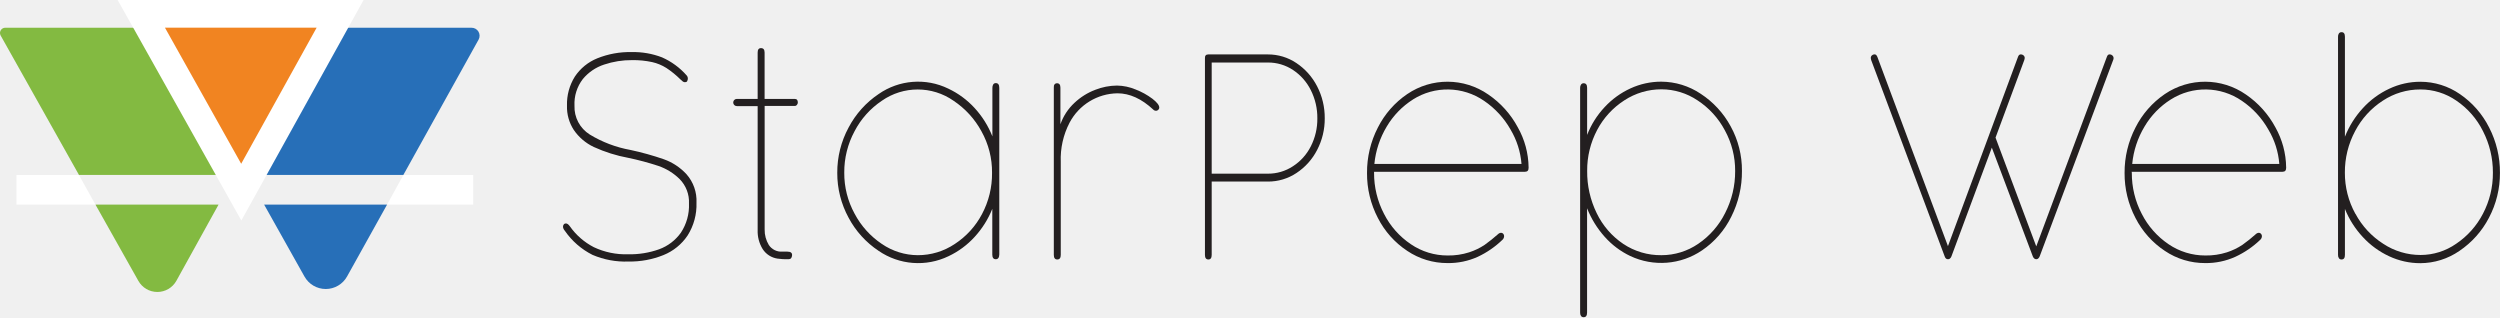
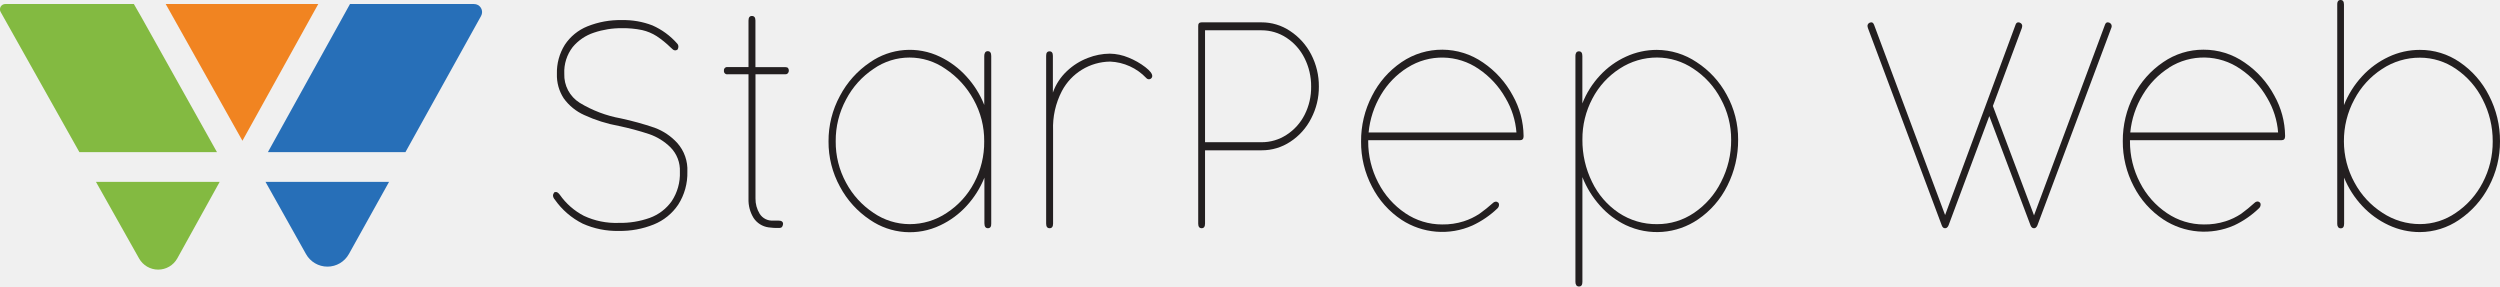
- <svg xmlns="http://www.w3.org/2000/svg" viewBox="0 0 500.23 63.47">
+ <svg xmlns="http://www.w3.org/2000/svg" viewBox="0 0 497.66 57.03">
  <g id="Layer_2" data-name="Layer 2">
    <g id="Layer_1-2" data-name="Layer 1">
-       <path d="M112.65,45.38a.81.81,0,0,1,.21-.55l0,0a.68.68,0,0,1,.38-.12c.24,0,.5.18.77.55a13.33,13.33,0,0,0,4.81,4.2,15,15,0,0,0,6.87,1.42,17.36,17.36,0,0,0,6.19-1,9.22,9.22,0,0,0,4.36-3.32,9.85,9.85,0,0,0,1.62-5.84,6.53,6.53,0,0,0-1.88-4.9,11.31,11.31,0,0,0-4.24-2.62,55.19,55.19,0,0,0-6-1.61,29.57,29.57,0,0,1-6.93-2.18A10.06,10.06,0,0,1,114.81,26a8.41,8.41,0,0,1-1.36-4.87,10.37,10.37,0,0,1,1.57-5.8,9.8,9.8,0,0,1,4.49-3.66,17.34,17.34,0,0,1,6.87-1.25,15.9,15.9,0,0,1,6.09,1.06,14.18,14.18,0,0,1,4.93,3.62.92.92,0,0,1,.23.63.93.93,0,0,1-.15.52l0,.06a.82.82,0,0,1-.44.14.75.75,0,0,1-.41-.14,4,4,0,0,1-.49-.43,18.22,18.22,0,0,0-2.79-2.27,9.06,9.06,0,0,0-2.88-1.19,17.7,17.7,0,0,0-4-.39,17.24,17.24,0,0,0-5.59.89,9.24,9.24,0,0,0-4.27,2.91,8.08,8.08,0,0,0-1.66,5.3,6.53,6.53,0,0,0,3.06,5.79A23.76,23.76,0,0,0,126.13,30a56.55,56.55,0,0,1,6.68,1.86,11.31,11.31,0,0,1,4.55,3,8,8,0,0,1,2,5.7,11.52,11.52,0,0,1-1.77,6.55,10.57,10.57,0,0,1-4.84,3.93,17.86,17.86,0,0,1-7,1.29A16.67,16.67,0,0,1,118.56,51,14.79,14.79,0,0,1,113,46.15,1.32,1.32,0,0,1,112.65,45.38Z" style="fill:#231f20" />
-       <path d="M159,19.79c.43,0,.64.24.64.72v0a.71.71,0,0,1-.18.47.55.55,0,0,1-.46.22h-6V45.92a5.76,5.76,0,0,0,.83,3.09,3,3,0,0,0,2.71,1.34h1c.64,0,.95.22.95.66v.05a1.16,1.16,0,0,1-.14.51c-.09.2-.31.3-.65.3a12.53,12.53,0,0,1-2.1-.12,4.26,4.26,0,0,1-3-1.92,6.76,6.76,0,0,1-1-3.79V21.23h-4.17a.72.72,0,1,1,0-1.44h4.17V10.52c0-.6.22-.89.67-.89h0c.48,0,.72.29.72.89v9.27Z" style="fill:#231f20" />
-       <path d="M199.24,51.87h0c-.46,0-.69-.32-.69-.95V41.79A18.48,18.48,0,0,1,195,47.42a16.69,16.69,0,0,1-5.2,3.84,14,14,0,0,1-14-1.07,18.19,18.19,0,0,1-6-6.62,18.59,18.59,0,0,1-2.27-9,18.85,18.85,0,0,1,2.27-9.06,18.33,18.33,0,0,1,6-6.69,13.82,13.82,0,0,1,13.94-1.09A16.89,16.89,0,0,1,195,21.6a18.48,18.48,0,0,1,3.57,5.69V17.58a1.26,1.26,0,0,1,.17-.69.57.57,0,0,1,.52-.26h0c.46,0,.69.32.69.95V50.92C199.93,51.55,199.7,51.87,199.24,51.87Zm-2.86-25.6a17.23,17.23,0,0,0-5.58-6.11,12.54,12.54,0,0,0-14.35,0A16.5,16.5,0,0,0,171,26.24a17.21,17.21,0,0,0-2.07,8.31A16.83,16.83,0,0,0,171,42.76a16.61,16.61,0,0,0,5.45,6.05,12.81,12.81,0,0,0,7.19,2.25,13.23,13.23,0,0,0,7.4-2.24,16.07,16.07,0,0,0,5.46-6,17.18,17.18,0,0,0,2-8.24A16.67,16.67,0,0,0,196.38,26.27Z" style="fill:#231f20" />
-       <path d="M211.51,16.66h0c.45,0,.67.3.67.89v7.32a10.65,10.65,0,0,1,2.82-4.3,12.52,12.52,0,0,1,4.15-2.6,12.21,12.21,0,0,1,4.35-.85,10,10,0,0,1,3.74.79,13.94,13.94,0,0,1,3.35,1.85c.91.71,1.37,1.29,1.37,1.75a.51.51,0,0,1-.11.35l0,0a.68.68,0,0,1-.57.31.75.75,0,0,1-.53-.25q-3.5-3.25-7.15-3.25A11,11,0,0,0,214,24.57a15.7,15.7,0,0,0-1.75,7.83V51c0,.61-.23.92-.7.92h0c-.46,0-.69-.31-.69-.92V17.55C210.82,17,211.05,16.66,211.51,16.66Z" style="fill:#231f20" />
-       <path d="M241.76,10.89H253.7a10.14,10.14,0,0,1,5.69,1.72,12.38,12.38,0,0,1,4.15,4.65,13.66,13.66,0,0,1,1.53,6.41A13.45,13.45,0,0,1,263.55,30a12.19,12.19,0,0,1-4.14,4.62,10.2,10.2,0,0,1-5.71,1.71H242.45V51c0,.61-.22.92-.66.92h0c-.46,0-.69-.31-.69-.92V11.66C241.07,11.15,241.3,10.89,241.76,10.89Zm.69,23.86H253.7a9,9,0,0,0,5-1.48,10.22,10.22,0,0,0,3.59-4,12,12,0,0,0,1.3-5.58,12.25,12.25,0,0,0-1.3-5.64A10.37,10.37,0,0,0,258.72,14a9,9,0,0,0-5-1.49H242.45Z" style="fill:#231f20" />
-       <path d="M274.94,34.58a17.57,17.57,0,0,0,2,8.23,16.09,16.09,0,0,0,5.37,6.06,13,13,0,0,0,7.35,2.25,13.43,13.43,0,0,0,4.3-.63A12.6,12.6,0,0,0,297.06,49a33.46,33.46,0,0,0,2.7-2.16.9.9,0,0,1,.61-.26.5.5,0,0,1,.39.18l.05.05a.65.65,0,0,1,.15.44,1,1,0,0,1-.31.71,18.29,18.29,0,0,1-4.95,3.42,14.16,14.16,0,0,1-6.06,1.26,14.35,14.35,0,0,1-8.06-2.44,17.31,17.31,0,0,1-5.88-6.59,19.12,19.12,0,0,1-2.17-9,19.53,19.53,0,0,1,2.17-9.09,17.75,17.75,0,0,1,5.87-6.69,14.32,14.32,0,0,1,16.24.09,18.47,18.47,0,0,1,5.89,6.56,16.68,16.68,0,0,1,2.16,8v.12c0,.51-.24.77-.72.77h-30.2Zm7.78-14.67a16.13,16.13,0,0,0-5.25,5.42A17.89,17.89,0,0,0,275,32.8h29.44a15.88,15.88,0,0,0-2.18-6.86,17.19,17.19,0,0,0-5.3-5.76,12.92,12.92,0,0,0-14.25-.27Z" style="fill:#231f20" />
-       <path d="M316.36,16.91a.61.61,0,0,1,.54-.25h0c.44,0,.67.31.67.92V27a17.21,17.21,0,0,1,3.51-5.57,16.25,16.25,0,0,1,5.18-3.75,14.67,14.67,0,0,1,6.14-1.34,14.3,14.3,0,0,1,7.89,2.42,18,18,0,0,1,6,6.51,18.22,18.22,0,0,1,2.26,8.94,20,20,0,0,1-2.14,9.16,17.41,17.41,0,0,1-5.85,6.73,14.54,14.54,0,0,1-14.37,1.12,16.13,16.13,0,0,1-5.14-3.88,19.1,19.1,0,0,1-3.49-5.67V62.55c0,.61-.23.92-.67.92h0a.63.63,0,0,1-.54-.24,1.14,1.14,0,0,1-.18-.68v-45A1.09,1.09,0,0,1,316.36,16.91Zm3.13,25.75a15.5,15.5,0,0,0,5.31,6.14,13.45,13.45,0,0,0,7.64,2.26,13,13,0,0,0,7.37-2.28,16.14,16.14,0,0,0,5.38-6.16,18.15,18.15,0,0,0,2-8.38,16.66,16.66,0,0,0-2.06-8.16,16.25,16.25,0,0,0-5.47-6,13,13,0,0,0-7.2-2.21A13.53,13.53,0,0,0,325,20.09,15.81,15.81,0,0,0,319.58,26a17.17,17.17,0,0,0-2,8.2A18.75,18.75,0,0,0,319.49,42.66Z" style="fill:#231f20" />
-       <path d="M390.47,51.29a1,1,0,0,1-.31.45.56.56,0,0,1-.33.13h-.08c-.29,0-.51-.19-.64-.58L374.4,12a1.23,1.23,0,0,1-.07-.37.67.67,0,0,1,.23-.55.73.73,0,0,1,.48-.2h.08q.33,0,.54.54l14.11,37.83,14-37.83q.18-.54.57-.54h.05a.82.82,0,0,1,.5.2.68.68,0,0,1,.24.55,1.3,1.3,0,0,1-.08.37l-5.76,15.54,8.15,21.76,14.11-37.88q.18-.54.54-.54h.07a.74.74,0,0,1,.5.21.7.7,0,0,1,.25.56.89.89,0,0,1-.08.35l-14.7,39.28a1,1,0,0,1-.31.45.53.53,0,0,1-.31.13h-.13a.56.56,0,0,1-.33-.13,1,1,0,0,1-.31-.45l-8.19-21.74Z" style="fill:#231f20" />
-       <path d="M426.56,34.58a17.46,17.46,0,0,0,2,8.23,16.15,16.15,0,0,0,5.36,6.06,13,13,0,0,0,7.35,2.25,13.49,13.49,0,0,0,4.31-.63A12.69,12.69,0,0,0,448.68,49a30.29,30.29,0,0,0,2.7-2.16.92.92,0,0,1,.62-.26.48.48,0,0,1,.38.18l.05.05a.61.61,0,0,1,.16.44,1,1,0,0,1-.31.71,18.34,18.34,0,0,1-5,3.42,14.16,14.16,0,0,1-6.06,1.26,14.32,14.32,0,0,1-8.05-2.44,17.31,17.31,0,0,1-5.88-6.59,19.12,19.12,0,0,1-2.18-9,19.54,19.54,0,0,1,2.18-9.09,17.81,17.81,0,0,1,5.86-6.69,14.34,14.34,0,0,1,16.25.09,18.56,18.56,0,0,1,5.89,6.56,16.78,16.78,0,0,1,2.15,8v.12c0,.51-.24.77-.72.77h-30.2Zm7.79-14.67a15.94,15.94,0,0,0-5.25,5.42,17.75,17.75,0,0,0-2.46,7.47h29.43a15.75,15.75,0,0,0-2.18-6.86,17.09,17.09,0,0,0-5.3-5.76,12.9,12.9,0,0,0-14.24-.27Z" style="fill:#231f20" />
-       <path d="M468,6.68a.63.63,0,0,1,.54-.24h0c.44,0,.66.3.66.92v20a18.45,18.45,0,0,1,3.59-5.72,16.71,16.71,0,0,1,5.29-3.89,14.5,14.5,0,0,1,6.21-1.39,13.9,13.9,0,0,1,7.92,2.47,17.72,17.72,0,0,1,5.84,6.67,19.53,19.53,0,0,1,2.17,9.09,19,19,0,0,1-2.21,9,18,18,0,0,1-5.91,6.62,13.83,13.83,0,0,1-7.81,2.45,14.66,14.66,0,0,1-6.23-1.38,16.74,16.74,0,0,1-5.27-3.84,18.38,18.38,0,0,1-3.59-5.63V51c0,.61-.22.92-.66.92h0a.61.61,0,0,1-.54-.25,1.09,1.09,0,0,1-.18-.67V7.36A1.12,1.12,0,0,1,468,6.68Zm3.31,36.1a16.19,16.19,0,0,0,5.56,6,13.51,13.51,0,0,0,7.48,2.24,12.45,12.45,0,0,0,7.1-2.24,16.2,16.2,0,0,0,5.36-6,17.36,17.36,0,0,0,2-8.23,18,18,0,0,0-2-8.34,15.94,15.94,0,0,0-5.31-6.07,12.59,12.59,0,0,0-7.19-2.24,13.54,13.54,0,0,0-7.52,2.24,16.17,16.17,0,0,0-5.54,6.07,17.4,17.4,0,0,0-2.06,8.34A16.86,16.86,0,0,0,471.29,42.78Z" style="fill:#231f20" />
-       <path d="M19.1,40.94H43.73L35.29,56.19a4.36,4.36,0,0,1-7.61,0Z" style="fill:#83ba41" />
-       <path d="M48,33.27,47,35H15.8L.12,7.09a1.05,1.05,0,0,1,1-1.54H32.36a1,1,0,0,1,.91.5L48,32.26A1.06,1.06,0,0,1,48,33.27Z" style="fill:#83ba41" />
-       <path d="M52.85,40.94h24.6l-8,14.37a4.88,4.88,0,0,1-8.54,0Z" style="fill:#276fb8" />
-       <path d="M95.76,7.93,80.71,35H49.55l-.84-1.48a1.58,1.58,0,0,1,0-1.55L62.91,6.35a1.58,1.58,0,0,1,1.42-.8h30A1.6,1.6,0,0,1,95.76,7.93Z" style="fill:#276fb8" />
-       <polygon points="28.26 2.76 68.05 2.76 48.28 38.44 28.26 2.76" style="fill:#f18421" />
-       <path d="M63.36,5.53,48.26,32.77,33,5.53H63.36M72.75,0H23.54l4.62,8.23L43.44,35.47l4.85,8.65,4.81-8.67L68.2,8.21,72.75,0Z" style="fill:#fff" />
-       <polygon points="15.8 35.02 19.1 40.94 3.29 40.94 3.29 35.02 15.8 35.02" style="fill:#fff" />
-       <polygon points="94.68 35.02 94.68 40.94 77.45 40.94 80.71 35.02 94.68 35.02" style="fill:#fff" />
+       <path d="M19.1,38.83H43.73L35.29,54.07a4.36,4.36,0,0,1-7.61,0Z" transform="translate(0 -2.63)" style="fill:#83ba41" />
+       <path d="M52.85,38.83h24.6l-8,14.37a4.89,4.89,0,0,1-8.54,0Z" transform="translate(0 -2.63)" style="fill:#276fb8" />
+       <path d="M26.65,3.43H1.07A1.06,1.06,0,0,0,.12,5L15.8,32.91H43.19l-15-26.79Z" transform="translate(0 -2.63)" style="fill:#83ba41" />
+       <path d="M94.34,3.43H69.67L68.2,6.09,53.33,32.91H80.71L95.76,5.82A1.6,1.6,0,0,0,94.34,3.43Z" transform="translate(0 -2.63)" style="fill:#276fb8" />
+       <polygon points="48.26 28.02 63.36 0.79 32.98 0.79 48.26 28.02" style="fill:#f18421" />
+       <path d="M110.08,41.57a.85.85,0,0,1,.2-.55l0-.06a.77.77,0,0,1,.39-.11c.24,0,.49.18.77.55a13.32,13.32,0,0,0,4.8,4.2A15.06,15.06,0,0,0,123.17,47a17.34,17.34,0,0,0,6.18-1,9.22,9.22,0,0,0,4.36-3.32,9.86,9.86,0,0,0,1.63-5.84,6.5,6.5,0,0,0-1.89-4.9,11.23,11.23,0,0,0-4.24-2.62,55.19,55.19,0,0,0-6-1.61,29.08,29.08,0,0,1-6.93-2.19,10.11,10.11,0,0,1-4.06-3.31,8.41,8.41,0,0,1-1.36-4.87,10.38,10.38,0,0,1,1.58-5.8,9.77,9.77,0,0,1,4.48-3.66,17.39,17.39,0,0,1,6.88-1.25,15.82,15.82,0,0,1,6.08,1.06,14.18,14.18,0,0,1,4.93,3.62.88.88,0,0,1,.23.63.93.93,0,0,1-.15.52l-.05.06a.79.79,0,0,1-.44.14.78.78,0,0,1-.41-.14,4.06,4.06,0,0,1-.48-.43,18.73,18.73,0,0,0-2.8-2.27,9.11,9.11,0,0,0-2.88-1.2,18.25,18.25,0,0,0-4-.38,17,17,0,0,0-5.6.89A9.26,9.26,0,0,0,114,12a8.09,8.09,0,0,0-1.67,5.3,6.53,6.53,0,0,0,3.06,5.79,24,24,0,0,0,8.21,3.11,59.65,59.65,0,0,1,6.69,1.85,11.47,11.47,0,0,1,4.54,3.05,8,8,0,0,1,2,5.7A11.59,11.59,0,0,1,135,43.38a10.65,10.65,0,0,1-4.85,3.93,17.81,17.81,0,0,1-7,1.29A16.69,16.69,0,0,1,116,47.15a14.86,14.86,0,0,1-5.57-4.81A1.3,1.3,0,0,1,110.08,41.57Z" transform="translate(0 -2.63)" style="fill:#231f20" />
+       <path d="M156.39,16c.43,0,.64.24.64.72v0a.71.71,0,0,1-.18.47.58.58,0,0,1-.46.22h-6V42.11a5.68,5.68,0,0,0,.84,3.09,2.93,2.93,0,0,0,2.7,1.34h1c.63,0,.95.22.95.66v0a1.23,1.23,0,0,1-.15.51c-.09.2-.31.3-.65.3a12.53,12.53,0,0,1-2.1-.12A4.26,4.26,0,0,1,150,46a6.84,6.84,0,0,1-1-3.79V17.42h-4.17a.64.64,0,0,1-.72-.72.64.64,0,0,1,.72-.72H149V6.71c0-.6.23-.9.67-.9h0c.47,0,.71.3.71.9V16Z" transform="translate(0 -2.63)" style="fill:#231f20" />
+       <path d="M196.66,48.06h0c-.46,0-.7-.32-.7-1V38a18.48,18.48,0,0,1-3.56,5.63,16.69,16.69,0,0,1-5.2,3.84,14,14,0,0,1-14-1.07,18.17,18.17,0,0,1-6-6.62,18.48,18.48,0,0,1-2.27-9,18.74,18.74,0,0,1,2.27-9.06,18.31,18.31,0,0,1,6-6.69,13.84,13.84,0,0,1,13.95-1.09,17,17,0,0,1,5.21,3.89,18.48,18.48,0,0,1,3.57,5.69V13.77a1.26,1.26,0,0,1,.17-.69.59.59,0,0,1,.53-.26h0c.46,0,.69.32.69.95V47.11C197.35,47.74,197.12,48.06,196.66,48.06Zm-2.85-25.6a17.26,17.26,0,0,0-5.59-6.11,12.48,12.48,0,0,0-14.34,0,16.44,16.44,0,0,0-5.46,6.09,17.17,17.17,0,0,0-2.06,8.31A16.82,16.82,0,0,0,168.42,39a16.55,16.55,0,0,0,5.46,6,12.76,12.76,0,0,0,7.18,2.25,13.2,13.2,0,0,0,7.4-2.24,16.07,16.07,0,0,0,5.46-6,17.18,17.18,0,0,0,2-8.24A16.74,16.74,0,0,0,193.81,22.46Z" transform="translate(0 -2.63)" style="fill:#231f20" />
+       <path d="M208.93,12.85h0c.44,0,.66.3.66.89v7.32a10.76,10.76,0,0,1,2.82-4.3,12.52,12.52,0,0,1,4.15-2.6,12.26,12.26,0,0,1,4.36-.85,10.06,10.06,0,0,1,3.74.79A14.06,14.06,0,0,1,228,16c.91.71,1.37,1.29,1.37,1.75a.56.56,0,0,1-.1.35l0,0a.67.67,0,0,1-.56.31.73.73,0,0,1-.54-.26A10.51,10.51,0,0,0,221,14.89a11,11,0,0,0-9.62,5.87,15.7,15.7,0,0,0-1.75,7.83V47.14c0,.61-.23.92-.69.92h0c-.46,0-.69-.31-.69-.92V13.74C208.24,13.15,208.47,12.85,208.93,12.85Z" transform="translate(0 -2.63)" style="fill:#231f20" />
+       <path d="M239.18,7.08h11.94a10.12,10.12,0,0,1,5.69,1.72A12.38,12.38,0,0,1,261,13.45a13.66,13.66,0,0,1,1.54,6.41A13.46,13.46,0,0,1,261,26.22a12,12,0,0,1-4.14,4.62,10.2,10.2,0,0,1-5.71,1.71H239.88V47.14c0,.61-.23.92-.67.92h0c-.46,0-.69-.31-.69-.92V7.85C238.49,7.34,238.72,7.08,239.18,7.08Zm.7,23.86h11.24a9,9,0,0,0,5-1.48,10.22,10.22,0,0,0,3.59-4A12,12,0,0,0,261,19.86a12.33,12.33,0,0,0-1.31-5.65,10.41,10.41,0,0,0-3.59-4.06,9,9,0,0,0-5-1.49H239.88Z" transform="translate(0 -2.63)" style="fill:#231f20" />
+       <path d="M272.36,30.77a17.57,17.57,0,0,0,2,8.23,16.26,16.26,0,0,0,5.37,6.06,13,13,0,0,0,7.35,2.25,13.53,13.53,0,0,0,4.31-.63,12.69,12.69,0,0,0,3.11-1.49,30.29,30.29,0,0,0,2.7-2.16.91.91,0,0,1,.62-.26.48.48,0,0,1,.38.18l.05,0a.64.64,0,0,1,.15.43,1,1,0,0,1-.3.72,18.49,18.49,0,0,1-5,3.42A14.79,14.79,0,0,1,279,46.39a17.39,17.39,0,0,1-5.88-6.59,19,19,0,0,1-2.18-9,19.42,19.42,0,0,1,2.18-9.09A17.73,17.73,0,0,1,279,15a14.32,14.32,0,0,1,16.24.09,18.5,18.5,0,0,1,5.9,6.56,16.78,16.78,0,0,1,2.15,8v.11q0,.78-.72.78h-30.2Zm7.79-14.67a16.06,16.06,0,0,0-5.26,5.42A17.88,17.88,0,0,0,272.44,29h29.43a15.75,15.75,0,0,0-2.18-6.86,17.09,17.09,0,0,0-5.3-5.76,12.85,12.85,0,0,0-14.24-.27Z" transform="translate(0 -2.63)" style="fill:#231f20" />
+       <path d="M313.78,13.09a.63.63,0,0,1,.54-.24h0c.45,0,.67.31.67.92v9.45a17.56,17.56,0,0,1,3.51-5.57,16.18,16.18,0,0,1,5.19-3.75,14.63,14.63,0,0,1,6.13-1.34A14.3,14.3,0,0,1,337.73,15a17.79,17.79,0,0,1,6,6.51A18.23,18.23,0,0,1,346,30.43a20.08,20.08,0,0,1-2.14,9.16A17.52,17.52,0,0,1,338,46.32a14.54,14.54,0,0,1-14.37,1.12,16.09,16.09,0,0,1-5.13-3.88,18.92,18.92,0,0,1-3.5-5.67V58.74c0,.61-.22.92-.67.92h0a.63.63,0,0,1-.54-.24,1.14,1.14,0,0,1-.18-.68v-45A1.14,1.14,0,0,1,313.78,13.09Zm3.14,25.76a15.47,15.47,0,0,0,5.3,6.14,13.45,13.45,0,0,0,7.65,2.26A12.94,12.94,0,0,0,337.23,45a16.05,16.05,0,0,0,5.38-6.16,18,18,0,0,0,2-8.38,16.66,16.66,0,0,0-2.07-8.16,16.22,16.22,0,0,0-5.46-6,13,13,0,0,0-7.2-2.22,13.54,13.54,0,0,0-7.44,2.2A15.73,15.73,0,0,0,317,22.23a17.15,17.15,0,0,0-2,8.2A18.76,18.76,0,0,0,316.92,38.85Z" transform="translate(0 -2.63)" style="fill:#231f20" />
+       <path d="M387.89,47.48a1.08,1.08,0,0,1-.31.45.63.63,0,0,1-.33.13h-.08c-.29,0-.5-.19-.64-.58L371.83,8.2a1.37,1.37,0,0,1-.08-.37.7.7,0,0,1,.23-.55.75.75,0,0,1,.49-.2h.07q.34,0,.54.54L387.2,45.44l14-37.82c.11-.36.3-.54.56-.54h.05a.8.8,0,0,1,.5.2.68.68,0,0,1,.24.55,1.28,1.28,0,0,1-.07.37l-5.77,15.53L404.9,45.5,419,7.62q.18-.54.54-.54h.08a.76.76,0,0,1,.5.21.73.73,0,0,1,.24.56.74.74,0,0,1-.08.35l-14.7,39.28a1.08,1.08,0,0,1-.31.45.62.62,0,0,1-.3.13h-.13a.63.63,0,0,1-.34-.13,1,1,0,0,1-.3-.45L396,25.74Z" transform="translate(0 -2.63)" style="fill:#231f20" />
+       <path d="M424,30.77A17.58,17.58,0,0,0,426,39a16.09,16.09,0,0,0,5.37,6.06,13,13,0,0,0,7.35,2.25,13.47,13.47,0,0,0,4.3-.63,12.35,12.35,0,0,0,3.11-1.49A31.8,31.8,0,0,0,448.81,43a.88.88,0,0,1,.61-.26.51.51,0,0,1,.39.18l.05,0a.64.64,0,0,1,.15.43,1,1,0,0,1-.31.72,18.29,18.29,0,0,1-4.95,3.42,14.81,14.81,0,0,1-14.12-1.18,17.39,17.39,0,0,1-5.88-6.59,19.15,19.15,0,0,1-2.18-9,19.54,19.54,0,0,1,2.18-9.09A17.75,17.75,0,0,1,430.62,15a14,14,0,0,1,8-2.48,14.19,14.19,0,0,1,8.22,2.57,18.47,18.47,0,0,1,5.89,6.56,16.67,16.67,0,0,1,2.15,8v.11c0,.52-.24.78-.71.78H424Zm7.79-14.67a16.13,16.13,0,0,0-5.25,5.42A17.75,17.75,0,0,0,424.06,29h29.43a15.73,15.73,0,0,0-2.17-6.86A17.22,17.22,0,0,0,446,16.37a12.85,12.85,0,0,0-14.24-.27Z" transform="translate(0 -2.63)" style="fill:#231f20" />
+       <path d="M465.4,2.87a.63.63,0,0,1,.54-.24h0c.44,0,.66.3.66.92v20a18.52,18.52,0,0,1,3.59-5.71,16.82,16.82,0,0,1,5.29-3.89,14.5,14.5,0,0,1,6.21-1.39A13.86,13.86,0,0,1,489.64,15a17.64,17.64,0,0,1,5.84,6.67,19.54,19.54,0,0,1,2.18,9.09,18.88,18.88,0,0,1-2.22,9,18,18,0,0,1-5.9,6.62,13.93,13.93,0,0,1-7.82,2.45,14.58,14.58,0,0,1-6.22-1.38,16.89,16.89,0,0,1-5.28-3.84A18.38,18.38,0,0,1,466.63,38v9.16c0,.61-.22.92-.66.92h0a.61.61,0,0,1-.54-.25,1.09,1.09,0,0,1-.17-.67V3.55A1.12,1.12,0,0,1,465.4,2.87ZM468.71,39a16.28,16.28,0,0,0,5.56,6,13.51,13.51,0,0,0,7.48,2.24A12.51,12.51,0,0,0,488.86,45a16.18,16.18,0,0,0,5.35-6,17.36,17.36,0,0,0,2-8.23,18,18,0,0,0-2-8.34,15.92,15.92,0,0,0-5.3-6.07,12.61,12.61,0,0,0-7.2-2.25,13.55,13.55,0,0,0-7.52,2.25,16.14,16.14,0,0,0-5.53,6.07,17.3,17.3,0,0,0-2.07,8.34A17,17,0,0,0,468.71,39Z" transform="translate(0 -2.63)" style="fill:#231f20" />
    </g>
  </g>
</svg>
